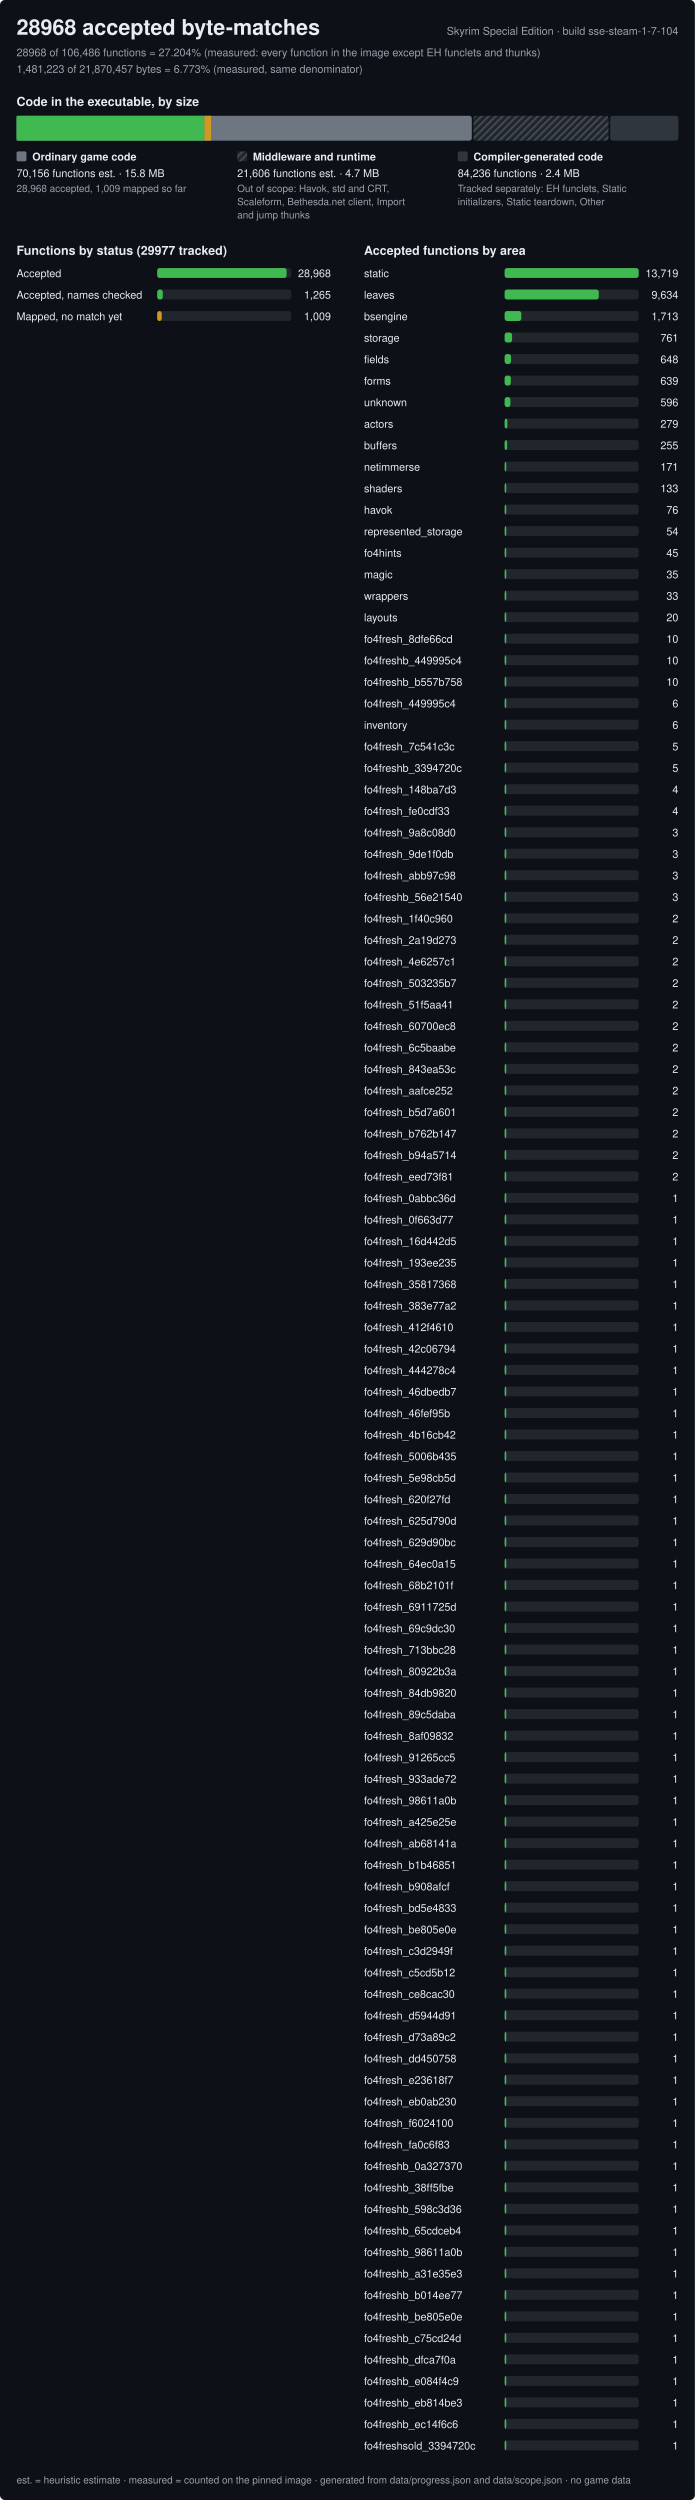
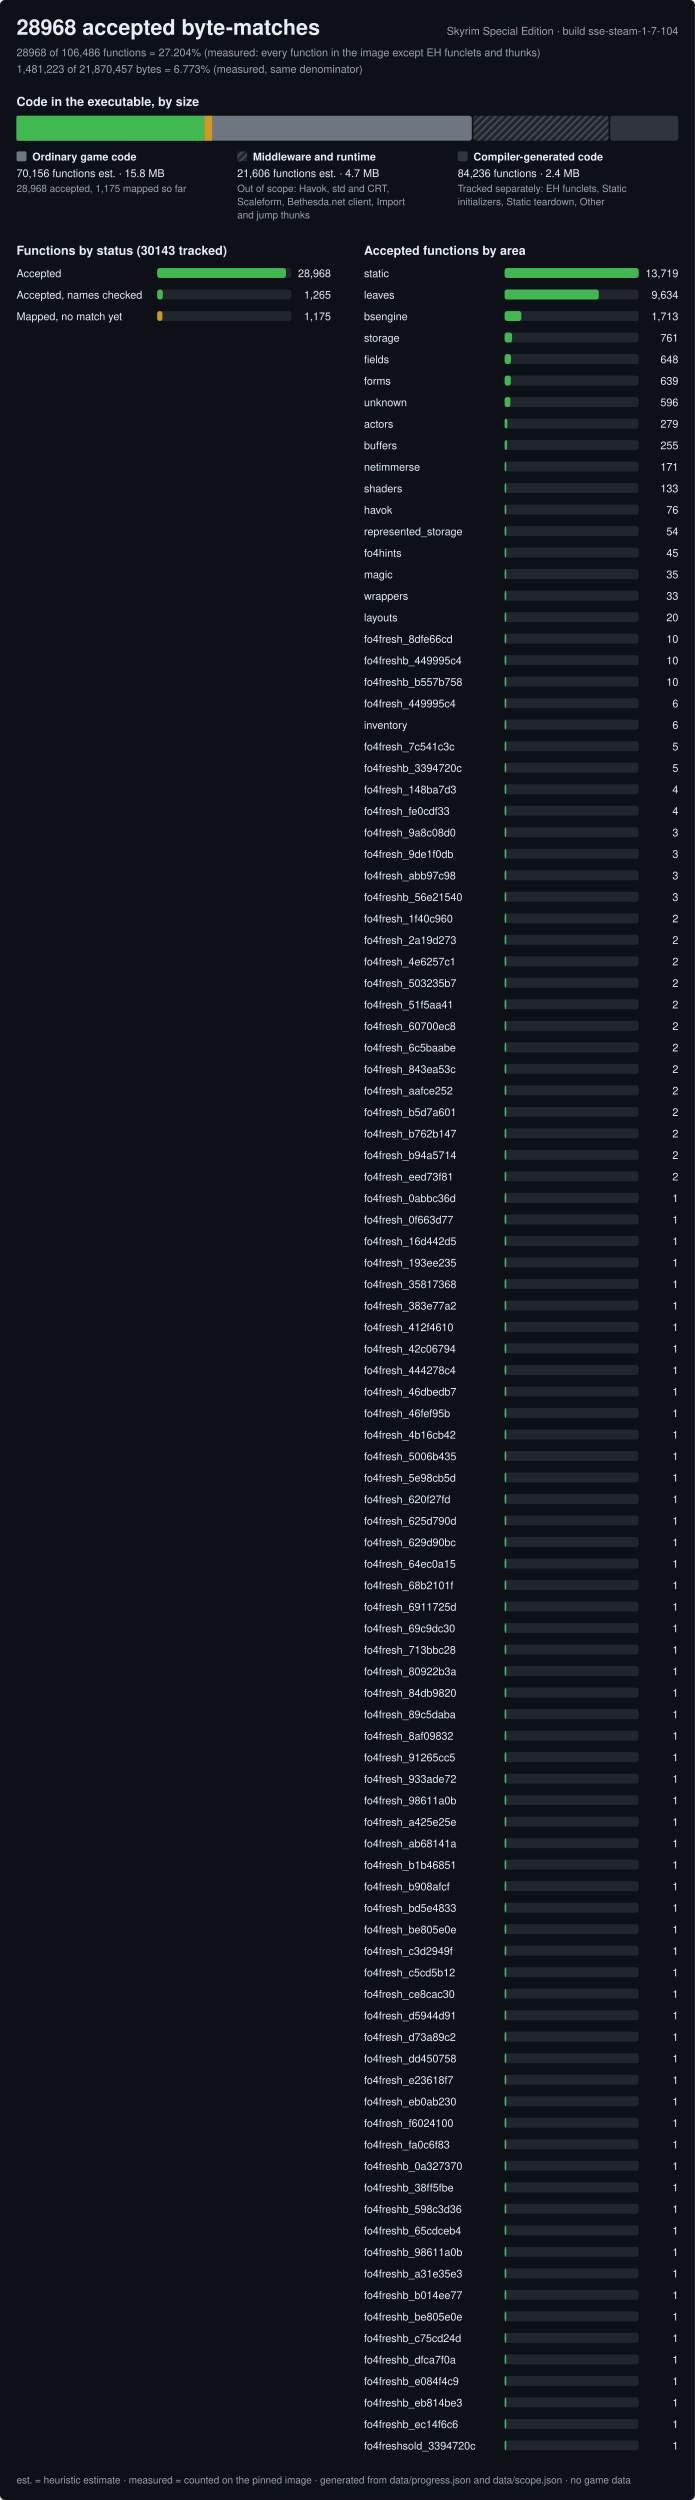
<svg xmlns="http://www.w3.org/2000/svg" width="840" height="3022" viewBox="0 0 840 3022" role="img" aria-label="Progress of the Skyrim Special Edition byte-matching reconstruction, build sse-steam-1-7-104">
  <style>text{font-family:-apple-system,BlinkMacSystemFont,'Segoe UI',Helvetica,Arial,sans-serif;fill:#e6edf3;white-space:pre}.h{font-size:26px;font-weight:600}.st{font-size:15px;font-weight:600}.lb{font-size:13px;font-weight:600}.bl{font-size:12px;font-weight:600;stroke:#0d1117;stroke-width:3px;paint-order:stroke;stroke-linejoin:round}.rl{font-size:13px}.fn{font-size:12px;fill:#9ba3ad}.mu{fill:#9ba3ad}</style>
  <defs>
    <pattern id="hx" width="6" height="6" patternUnits="userSpaceOnUse" patternTransform="rotate(45)">
      <rect width="6" height="6" fill="#21262d" />
      <rect width="2" height="6" fill="#484f58" />
    </pattern>
  </defs>
  <rect width="840" height="3022" rx="6" fill="#0d1117" />
  <text x="20" y="42" class="h">28968 accepted byte-matches</text>
  <text x="820" y="42" class="rl mu" text-anchor="end">Skyrim Special Edition · build sse-steam-1-7-104</text>
  <text x="20" y="68" class="rl mu">28968 of 106,486 functions = 27.204% (measured: every function in the image except EH funclets and thunks)</text>
  <text x="20" y="88" class="rl mu">1,481,223 of 21,870,457 bytes = 6.773% (measured, same denominator)</text>
  <text x="20" y="128" class="st">Code in the executable, by size</text>
  <rect x="20" y="140" width="550.3" height="30" rx="3" fill="#6e7681" />
  <rect x="20" y="140" width="227.2" height="30" fill="#3fb950" />
-   <rect x="247.2" y="140" width="7.9" height="30" fill="#d29922" />
+   <rect x="247.2" y="140" width="9.2" height="30" fill="#d29922" />
  <rect x="572.3" y="140" width="163.3" height="30" rx="3" fill="url(#hx)" />
  <rect x="737.6" y="140" width="82.4" height="30" rx="3" fill="#30363d" />
  <rect x="20" y="183" width="12" height="12" rx="2" fill="#6e7681" />
  <text x="39" y="194" class="lb">Ordinary game code</text>
  <text x="20" y="214" class="rl">70,156 functions est. · 15.8 MB</text>
-   <text x="20" y="232" class="fn">28,968 accepted, 1,009 mapped so far</text>
+   <text x="20" y="232" class="fn">28,968 accepted, 1,175 mapped so far</text>
  <rect x="286.7" y="183" width="12" height="12" rx="2" fill="url(#hx)" />
  <text x="305.7" y="194" class="lb">Middleware and runtime</text>
  <text x="286.7" y="214" class="rl">21,606 functions est. · 4.7 MB</text>
  <text x="286.7" y="232" class="fn">Out of scope: Havok, std and CRT,</text>
  <text x="286.7" y="248" class="fn">Scaleform, Bethesda.net client, Import</text>
  <text x="286.7" y="264" class="fn">and jump thunks</text>
  <rect x="553.3" y="183" width="12" height="12" rx="2" fill="#30363d" />
  <text x="572.3" y="194" class="lb">Compiler-generated code</text>
  <text x="553.3" y="214" class="rl">84,236 functions · 2.4 MB</text>
  <text x="553.3" y="232" class="fn">Tracked separately: EH funclets, Static</text>
  <text x="553.3" y="248" class="fn">initializers, Static teardown, Other</text>
-   <text x="20" y="308" class="st">Functions by status (29977 tracked)</text>
+   <text x="20" y="308" class="st">Functions by status (30143 tracked)</text>
  <text x="20" y="335" class="rl">Accepted</text>
  <rect x="190" y="324" width="162.0" height="12" rx="3" fill="#21262d" />
-   <rect x="190" y="324" width="156.5" height="12" rx="3" fill="#3fb950" />
+   <rect x="190" y="324" width="155.7" height="12" rx="3" fill="#3fb950" />
  <text x="400.0" y="335" class="rl" text-anchor="end">28,968</text>
  <text x="20" y="361" class="rl">Accepted, names checked</text>
  <rect x="190" y="350" width="162.0" height="12" rx="3" fill="#21262d" />
  <rect x="190" y="350" width="6.8" height="12" rx="3" fill="#3fb950" />
  <text x="400.0" y="361" class="rl" text-anchor="end">1,265</text>
  <text x="20" y="387" class="rl">Mapped, no match yet</text>
  <rect x="190" y="376" width="162.0" height="12" rx="3" fill="#21262d" />
-   <rect x="190" y="376" width="5.5" height="12" rx="3" fill="#d29922" />
-   <text x="400.0" y="387" class="rl" text-anchor="end">1,009</text>
+   <rect x="190" y="376" width="6.3" height="12" rx="3" fill="#d29922" />
+   <text x="400.0" y="387" class="rl" text-anchor="end">1,175</text>
  <text x="440.0" y="308" class="st">Accepted functions by area</text>
  <text x="440.0" y="335" class="rl">static</text>
  <rect x="610.0" y="324" width="162.0" height="12" rx="3" fill="#21262d" />
  <rect x="610.0" y="324" width="162" height="12" rx="3" fill="#3fb950" />
  <text x="820.0" y="335" class="rl" text-anchor="end">13,719</text>
  <text x="440.0" y="361" class="rl">leaves</text>
  <rect x="610.0" y="350" width="162.0" height="12" rx="3" fill="#21262d" />
  <rect x="610.0" y="350" width="113.8" height="12" rx="3" fill="#3fb950" />
  <text x="820.0" y="361" class="rl" text-anchor="end">9,634</text>
  <text x="440.0" y="387" class="rl">bsengine</text>
  <rect x="610.0" y="376" width="162.0" height="12" rx="3" fill="#21262d" />
  <rect x="610.0" y="376" width="20.2" height="12" rx="3" fill="#3fb950" />
  <text x="820.0" y="387" class="rl" text-anchor="end">1,713</text>
  <text x="440.0" y="413" class="rl">storage</text>
  <rect x="610.0" y="402" width="162.0" height="12" rx="3" fill="#21262d" />
  <rect x="610.0" y="402" width="9" height="12" rx="3" fill="#3fb950" />
  <text x="820.0" y="413" class="rl" text-anchor="end">761</text>
  <text x="440.0" y="439" class="rl">fields</text>
  <rect x="610.0" y="428" width="162.0" height="12" rx="3" fill="#21262d" />
  <rect x="610.0" y="428" width="7.7" height="12" rx="3" fill="#3fb950" />
  <text x="820.0" y="439" class="rl" text-anchor="end">648</text>
  <text x="440.0" y="465" class="rl">forms</text>
  <rect x="610.0" y="454" width="162.0" height="12" rx="3" fill="#21262d" />
  <rect x="610.0" y="454" width="7.5" height="12" rx="3" fill="#3fb950" />
  <text x="820.0" y="465" class="rl" text-anchor="end">639</text>
  <text x="440.0" y="491" class="rl">unknown</text>
  <rect x="610.0" y="480" width="162.0" height="12" rx="3" fill="#21262d" />
  <rect x="610.0" y="480" width="7" height="12" rx="3" fill="#3fb950" />
  <text x="820.0" y="491" class="rl" text-anchor="end">596</text>
  <text x="440.0" y="517" class="rl">actors</text>
  <rect x="610.0" y="506" width="162.0" height="12" rx="3" fill="#21262d" />
  <rect x="610.0" y="506" width="3.3" height="12" rx="3" fill="#3fb950" />
  <text x="820.0" y="517" class="rl" text-anchor="end">279</text>
  <text x="440.0" y="543" class="rl">buffers</text>
  <rect x="610.0" y="532" width="162.0" height="12" rx="3" fill="#21262d" />
  <rect x="610.0" y="532" width="3" height="12" rx="3" fill="#3fb950" />
  <text x="820.0" y="543" class="rl" text-anchor="end">255</text>
  <text x="440.0" y="569" class="rl">netimmerse</text>
  <rect x="610.0" y="558" width="162.0" height="12" rx="3" fill="#21262d" />
  <rect x="610.0" y="558" width="2" height="12" rx="3" fill="#3fb950" />
  <text x="820.0" y="569" class="rl" text-anchor="end">171</text>
  <text x="440.0" y="595" class="rl">shaders</text>
  <rect x="610.0" y="584" width="162.0" height="12" rx="3" fill="#21262d" />
  <rect x="610.0" y="584" width="2" height="12" rx="3" fill="#3fb950" />
  <text x="820.0" y="595" class="rl" text-anchor="end">133</text>
  <text x="440.0" y="621" class="rl">havok</text>
  <rect x="610.0" y="610" width="162.0" height="12" rx="3" fill="#21262d" />
  <rect x="610.0" y="610" width="2" height="12" rx="3" fill="#3fb950" />
  <text x="820.0" y="621" class="rl" text-anchor="end">76</text>
  <text x="440.0" y="647" class="rl">represented_storage</text>
  <rect x="610.0" y="636" width="162.0" height="12" rx="3" fill="#21262d" />
  <rect x="610.0" y="636" width="2" height="12" rx="3" fill="#3fb950" />
  <text x="820.0" y="647" class="rl" text-anchor="end">54</text>
  <text x="440.0" y="673" class="rl">fo4hints</text>
  <rect x="610.0" y="662" width="162.0" height="12" rx="3" fill="#21262d" />
  <rect x="610.0" y="662" width="2" height="12" rx="3" fill="#3fb950" />
  <text x="820.0" y="673" class="rl" text-anchor="end">45</text>
  <text x="440.0" y="699" class="rl">magic</text>
  <rect x="610.0" y="688" width="162.0" height="12" rx="3" fill="#21262d" />
  <rect x="610.0" y="688" width="2" height="12" rx="3" fill="#3fb950" />
  <text x="820.0" y="699" class="rl" text-anchor="end">35</text>
  <text x="440.0" y="725" class="rl">wrappers</text>
  <rect x="610.0" y="714" width="162.0" height="12" rx="3" fill="#21262d" />
  <rect x="610.0" y="714" width="2" height="12" rx="3" fill="#3fb950" />
  <text x="820.0" y="725" class="rl" text-anchor="end">33</text>
  <text x="440.0" y="751" class="rl">layouts</text>
  <rect x="610.0" y="740" width="162.0" height="12" rx="3" fill="#21262d" />
  <rect x="610.0" y="740" width="2" height="12" rx="3" fill="#3fb950" />
  <text x="820.0" y="751" class="rl" text-anchor="end">20</text>
  <text x="440.0" y="777" class="rl">fo4fresh_8dfe66cd</text>
  <rect x="610.0" y="766" width="162.0" height="12" rx="3" fill="#21262d" />
  <rect x="610.0" y="766" width="2" height="12" rx="3" fill="#3fb950" />
  <text x="820.0" y="777" class="rl" text-anchor="end">10</text>
  <text x="440.0" y="803" class="rl">fo4freshb_449995c4</text>
  <rect x="610.0" y="792" width="162.0" height="12" rx="3" fill="#21262d" />
  <rect x="610.0" y="792" width="2" height="12" rx="3" fill="#3fb950" />
  <text x="820.0" y="803" class="rl" text-anchor="end">10</text>
  <text x="440.0" y="829" class="rl">fo4freshb_b557b758</text>
  <rect x="610.0" y="818" width="162.0" height="12" rx="3" fill="#21262d" />
  <rect x="610.0" y="818" width="2" height="12" rx="3" fill="#3fb950" />
  <text x="820.0" y="829" class="rl" text-anchor="end">10</text>
  <text x="440.0" y="855" class="rl">fo4fresh_449995c4</text>
  <rect x="610.0" y="844" width="162.0" height="12" rx="3" fill="#21262d" />
  <rect x="610.0" y="844" width="2" height="12" rx="3" fill="#3fb950" />
  <text x="820.0" y="855" class="rl" text-anchor="end">6</text>
  <text x="440.0" y="881" class="rl">inventory</text>
  <rect x="610.0" y="870" width="162.0" height="12" rx="3" fill="#21262d" />
  <rect x="610.0" y="870" width="2" height="12" rx="3" fill="#3fb950" />
  <text x="820.0" y="881" class="rl" text-anchor="end">6</text>
  <text x="440.0" y="907" class="rl">fo4fresh_7c541c3c</text>
  <rect x="610.0" y="896" width="162.0" height="12" rx="3" fill="#21262d" />
  <rect x="610.0" y="896" width="2" height="12" rx="3" fill="#3fb950" />
  <text x="820.0" y="907" class="rl" text-anchor="end">5</text>
  <text x="440.0" y="933" class="rl">fo4freshb_3394720c</text>
  <rect x="610.0" y="922" width="162.0" height="12" rx="3" fill="#21262d" />
  <rect x="610.0" y="922" width="2" height="12" rx="3" fill="#3fb950" />
  <text x="820.0" y="933" class="rl" text-anchor="end">5</text>
  <text x="440.0" y="959" class="rl">fo4fresh_148ba7d3</text>
  <rect x="610.0" y="948" width="162.0" height="12" rx="3" fill="#21262d" />
  <rect x="610.0" y="948" width="2" height="12" rx="3" fill="#3fb950" />
  <text x="820.0" y="959" class="rl" text-anchor="end">4</text>
  <text x="440.0" y="985" class="rl">fo4fresh_fe0cdf33</text>
  <rect x="610.0" y="974" width="162.0" height="12" rx="3" fill="#21262d" />
  <rect x="610.0" y="974" width="2" height="12" rx="3" fill="#3fb950" />
  <text x="820.0" y="985" class="rl" text-anchor="end">4</text>
  <text x="440.0" y="1011" class="rl">fo4fresh_9a8c08d0</text>
  <rect x="610.0" y="1000" width="162.0" height="12" rx="3" fill="#21262d" />
  <rect x="610.0" y="1000" width="2" height="12" rx="3" fill="#3fb950" />
  <text x="820.0" y="1011" class="rl" text-anchor="end">3</text>
  <text x="440.0" y="1037" class="rl">fo4fresh_9de1f0db</text>
  <rect x="610.0" y="1026" width="162.0" height="12" rx="3" fill="#21262d" />
  <rect x="610.0" y="1026" width="2" height="12" rx="3" fill="#3fb950" />
  <text x="820.0" y="1037" class="rl" text-anchor="end">3</text>
  <text x="440.0" y="1063" class="rl">fo4fresh_abb97c98</text>
  <rect x="610.0" y="1052" width="162.0" height="12" rx="3" fill="#21262d" />
  <rect x="610.0" y="1052" width="2" height="12" rx="3" fill="#3fb950" />
  <text x="820.0" y="1063" class="rl" text-anchor="end">3</text>
  <text x="440.0" y="1089" class="rl">fo4freshb_56e21540</text>
  <rect x="610.0" y="1078" width="162.0" height="12" rx="3" fill="#21262d" />
  <rect x="610.0" y="1078" width="2" height="12" rx="3" fill="#3fb950" />
  <text x="820.0" y="1089" class="rl" text-anchor="end">3</text>
  <text x="440.0" y="1115" class="rl">fo4fresh_1f40c960</text>
  <rect x="610.0" y="1104" width="162.0" height="12" rx="3" fill="#21262d" />
  <rect x="610.0" y="1104" width="2" height="12" rx="3" fill="#3fb950" />
  <text x="820.0" y="1115" class="rl" text-anchor="end">2</text>
  <text x="440.0" y="1141" class="rl">fo4fresh_2a19d273</text>
  <rect x="610.0" y="1130" width="162.0" height="12" rx="3" fill="#21262d" />
  <rect x="610.0" y="1130" width="2" height="12" rx="3" fill="#3fb950" />
  <text x="820.0" y="1141" class="rl" text-anchor="end">2</text>
  <text x="440.0" y="1167" class="rl">fo4fresh_4e6257c1</text>
  <rect x="610.0" y="1156" width="162.0" height="12" rx="3" fill="#21262d" />
  <rect x="610.0" y="1156" width="2" height="12" rx="3" fill="#3fb950" />
  <text x="820.0" y="1167" class="rl" text-anchor="end">2</text>
  <text x="440.0" y="1193" class="rl">fo4fresh_503235b7</text>
  <rect x="610.0" y="1182" width="162.0" height="12" rx="3" fill="#21262d" />
  <rect x="610.0" y="1182" width="2" height="12" rx="3" fill="#3fb950" />
  <text x="820.0" y="1193" class="rl" text-anchor="end">2</text>
  <text x="440.0" y="1219" class="rl">fo4fresh_51f5aa41</text>
  <rect x="610.0" y="1208" width="162.0" height="12" rx="3" fill="#21262d" />
  <rect x="610.0" y="1208" width="2" height="12" rx="3" fill="#3fb950" />
  <text x="820.0" y="1219" class="rl" text-anchor="end">2</text>
  <text x="440.0" y="1245" class="rl">fo4fresh_60700ec8</text>
  <rect x="610.0" y="1234" width="162.0" height="12" rx="3" fill="#21262d" />
  <rect x="610.0" y="1234" width="2" height="12" rx="3" fill="#3fb950" />
  <text x="820.0" y="1245" class="rl" text-anchor="end">2</text>
  <text x="440.0" y="1271" class="rl">fo4fresh_6c5baabe</text>
  <rect x="610.0" y="1260" width="162.0" height="12" rx="3" fill="#21262d" />
  <rect x="610.0" y="1260" width="2" height="12" rx="3" fill="#3fb950" />
  <text x="820.0" y="1271" class="rl" text-anchor="end">2</text>
  <text x="440.0" y="1297" class="rl">fo4fresh_843ea53c</text>
  <rect x="610.0" y="1286" width="162.0" height="12" rx="3" fill="#21262d" />
  <rect x="610.0" y="1286" width="2" height="12" rx="3" fill="#3fb950" />
  <text x="820.0" y="1297" class="rl" text-anchor="end">2</text>
  <text x="440.0" y="1323" class="rl">fo4fresh_aafce252</text>
  <rect x="610.0" y="1312" width="162.0" height="12" rx="3" fill="#21262d" />
  <rect x="610.0" y="1312" width="2" height="12" rx="3" fill="#3fb950" />
  <text x="820.0" y="1323" class="rl" text-anchor="end">2</text>
  <text x="440.0" y="1349" class="rl">fo4fresh_b5d7a601</text>
  <rect x="610.0" y="1338" width="162.0" height="12" rx="3" fill="#21262d" />
  <rect x="610.0" y="1338" width="2" height="12" rx="3" fill="#3fb950" />
  <text x="820.0" y="1349" class="rl" text-anchor="end">2</text>
  <text x="440.0" y="1375" class="rl">fo4fresh_b762b147</text>
  <rect x="610.0" y="1364" width="162.0" height="12" rx="3" fill="#21262d" />
  <rect x="610.0" y="1364" width="2" height="12" rx="3" fill="#3fb950" />
  <text x="820.0" y="1375" class="rl" text-anchor="end">2</text>
  <text x="440.0" y="1401" class="rl">fo4fresh_b94a5714</text>
  <rect x="610.0" y="1390" width="162.0" height="12" rx="3" fill="#21262d" />
  <rect x="610.0" y="1390" width="2" height="12" rx="3" fill="#3fb950" />
  <text x="820.0" y="1401" class="rl" text-anchor="end">2</text>
  <text x="440.0" y="1427" class="rl">fo4fresh_eed73f81</text>
  <rect x="610.0" y="1416" width="162.0" height="12" rx="3" fill="#21262d" />
  <rect x="610.0" y="1416" width="2" height="12" rx="3" fill="#3fb950" />
  <text x="820.0" y="1427" class="rl" text-anchor="end">2</text>
  <text x="440.0" y="1453" class="rl">fo4fresh_0abbc36d</text>
  <rect x="610.0" y="1442" width="162.0" height="12" rx="3" fill="#21262d" />
  <rect x="610.0" y="1442" width="2" height="12" rx="3" fill="#3fb950" />
  <text x="820.0" y="1453" class="rl" text-anchor="end">1</text>
  <text x="440.0" y="1479" class="rl">fo4fresh_0f663d77</text>
  <rect x="610.0" y="1468" width="162.0" height="12" rx="3" fill="#21262d" />
  <rect x="610.0" y="1468" width="2" height="12" rx="3" fill="#3fb950" />
  <text x="820.0" y="1479" class="rl" text-anchor="end">1</text>
  <text x="440.0" y="1505" class="rl">fo4fresh_16d442d5</text>
  <rect x="610.0" y="1494" width="162.0" height="12" rx="3" fill="#21262d" />
  <rect x="610.0" y="1494" width="2" height="12" rx="3" fill="#3fb950" />
  <text x="820.0" y="1505" class="rl" text-anchor="end">1</text>
  <text x="440.0" y="1531" class="rl">fo4fresh_193ee235</text>
  <rect x="610.0" y="1520" width="162.0" height="12" rx="3" fill="#21262d" />
  <rect x="610.0" y="1520" width="2" height="12" rx="3" fill="#3fb950" />
  <text x="820.0" y="1531" class="rl" text-anchor="end">1</text>
  <text x="440.0" y="1557" class="rl">fo4fresh_35817368</text>
  <rect x="610.0" y="1546" width="162.0" height="12" rx="3" fill="#21262d" />
  <rect x="610.0" y="1546" width="2" height="12" rx="3" fill="#3fb950" />
  <text x="820.0" y="1557" class="rl" text-anchor="end">1</text>
  <text x="440.0" y="1583" class="rl">fo4fresh_383e77a2</text>
  <rect x="610.0" y="1572" width="162.0" height="12" rx="3" fill="#21262d" />
  <rect x="610.0" y="1572" width="2" height="12" rx="3" fill="#3fb950" />
  <text x="820.0" y="1583" class="rl" text-anchor="end">1</text>
  <text x="440.0" y="1609" class="rl">fo4fresh_412f4610</text>
  <rect x="610.0" y="1598" width="162.0" height="12" rx="3" fill="#21262d" />
  <rect x="610.0" y="1598" width="2" height="12" rx="3" fill="#3fb950" />
  <text x="820.0" y="1609" class="rl" text-anchor="end">1</text>
  <text x="440.0" y="1635" class="rl">fo4fresh_42c06794</text>
  <rect x="610.0" y="1624" width="162.0" height="12" rx="3" fill="#21262d" />
  <rect x="610.0" y="1624" width="2" height="12" rx="3" fill="#3fb950" />
  <text x="820.0" y="1635" class="rl" text-anchor="end">1</text>
  <text x="440.0" y="1661" class="rl">fo4fresh_444278c4</text>
  <rect x="610.0" y="1650" width="162.0" height="12" rx="3" fill="#21262d" />
  <rect x="610.0" y="1650" width="2" height="12" rx="3" fill="#3fb950" />
  <text x="820.0" y="1661" class="rl" text-anchor="end">1</text>
  <text x="440.0" y="1687" class="rl">fo4fresh_46dbedb7</text>
  <rect x="610.0" y="1676" width="162.0" height="12" rx="3" fill="#21262d" />
  <rect x="610.0" y="1676" width="2" height="12" rx="3" fill="#3fb950" />
  <text x="820.0" y="1687" class="rl" text-anchor="end">1</text>
  <text x="440.0" y="1713" class="rl">fo4fresh_46fef95b</text>
  <rect x="610.0" y="1702" width="162.0" height="12" rx="3" fill="#21262d" />
  <rect x="610.0" y="1702" width="2" height="12" rx="3" fill="#3fb950" />
  <text x="820.0" y="1713" class="rl" text-anchor="end">1</text>
  <text x="440.0" y="1739" class="rl">fo4fresh_4b16cb42</text>
  <rect x="610.0" y="1728" width="162.0" height="12" rx="3" fill="#21262d" />
  <rect x="610.0" y="1728" width="2" height="12" rx="3" fill="#3fb950" />
  <text x="820.0" y="1739" class="rl" text-anchor="end">1</text>
  <text x="440.0" y="1765" class="rl">fo4fresh_5006b435</text>
  <rect x="610.0" y="1754" width="162.0" height="12" rx="3" fill="#21262d" />
  <rect x="610.0" y="1754" width="2" height="12" rx="3" fill="#3fb950" />
  <text x="820.0" y="1765" class="rl" text-anchor="end">1</text>
  <text x="440.0" y="1791" class="rl">fo4fresh_5e98cb5d</text>
  <rect x="610.0" y="1780" width="162.0" height="12" rx="3" fill="#21262d" />
  <rect x="610.0" y="1780" width="2" height="12" rx="3" fill="#3fb950" />
  <text x="820.0" y="1791" class="rl" text-anchor="end">1</text>
  <text x="440.0" y="1817" class="rl">fo4fresh_620f27fd</text>
  <rect x="610.0" y="1806" width="162.0" height="12" rx="3" fill="#21262d" />
  <rect x="610.0" y="1806" width="2" height="12" rx="3" fill="#3fb950" />
  <text x="820.0" y="1817" class="rl" text-anchor="end">1</text>
  <text x="440.0" y="1843" class="rl">fo4fresh_625d790d</text>
  <rect x="610.0" y="1832" width="162.0" height="12" rx="3" fill="#21262d" />
  <rect x="610.0" y="1832" width="2" height="12" rx="3" fill="#3fb950" />
  <text x="820.0" y="1843" class="rl" text-anchor="end">1</text>
  <text x="440.0" y="1869" class="rl">fo4fresh_629d90bc</text>
  <rect x="610.0" y="1858" width="162.0" height="12" rx="3" fill="#21262d" />
  <rect x="610.0" y="1858" width="2" height="12" rx="3" fill="#3fb950" />
  <text x="820.0" y="1869" class="rl" text-anchor="end">1</text>
  <text x="440.0" y="1895" class="rl">fo4fresh_64ec0a15</text>
  <rect x="610.0" y="1884" width="162.0" height="12" rx="3" fill="#21262d" />
  <rect x="610.0" y="1884" width="2" height="12" rx="3" fill="#3fb950" />
  <text x="820.0" y="1895" class="rl" text-anchor="end">1</text>
  <text x="440.0" y="1921" class="rl">fo4fresh_68b2101f</text>
  <rect x="610.0" y="1910" width="162.0" height="12" rx="3" fill="#21262d" />
  <rect x="610.0" y="1910" width="2" height="12" rx="3" fill="#3fb950" />
  <text x="820.0" y="1921" class="rl" text-anchor="end">1</text>
  <text x="440.0" y="1947" class="rl">fo4fresh_6911725d</text>
  <rect x="610.0" y="1936" width="162.0" height="12" rx="3" fill="#21262d" />
  <rect x="610.0" y="1936" width="2" height="12" rx="3" fill="#3fb950" />
  <text x="820.0" y="1947" class="rl" text-anchor="end">1</text>
  <text x="440.0" y="1973" class="rl">fo4fresh_69c9dc30</text>
  <rect x="610.0" y="1962" width="162.0" height="12" rx="3" fill="#21262d" />
  <rect x="610.0" y="1962" width="2" height="12" rx="3" fill="#3fb950" />
  <text x="820.0" y="1973" class="rl" text-anchor="end">1</text>
  <text x="440.0" y="1999" class="rl">fo4fresh_713bbc28</text>
  <rect x="610.0" y="1988" width="162.0" height="12" rx="3" fill="#21262d" />
  <rect x="610.0" y="1988" width="2" height="12" rx="3" fill="#3fb950" />
  <text x="820.0" y="1999" class="rl" text-anchor="end">1</text>
  <text x="440.0" y="2025" class="rl">fo4fresh_80922b3a</text>
  <rect x="610.0" y="2014" width="162.0" height="12" rx="3" fill="#21262d" />
  <rect x="610.0" y="2014" width="2" height="12" rx="3" fill="#3fb950" />
  <text x="820.0" y="2025" class="rl" text-anchor="end">1</text>
  <text x="440.0" y="2051" class="rl">fo4fresh_84db9820</text>
  <rect x="610.0" y="2040" width="162.0" height="12" rx="3" fill="#21262d" />
  <rect x="610.0" y="2040" width="2" height="12" rx="3" fill="#3fb950" />
  <text x="820.0" y="2051" class="rl" text-anchor="end">1</text>
  <text x="440.0" y="2077" class="rl">fo4fresh_89c5daba</text>
  <rect x="610.0" y="2066" width="162.0" height="12" rx="3" fill="#21262d" />
  <rect x="610.0" y="2066" width="2" height="12" rx="3" fill="#3fb950" />
  <text x="820.0" y="2077" class="rl" text-anchor="end">1</text>
  <text x="440.0" y="2103" class="rl">fo4fresh_8af09832</text>
  <rect x="610.0" y="2092" width="162.0" height="12" rx="3" fill="#21262d" />
  <rect x="610.0" y="2092" width="2" height="12" rx="3" fill="#3fb950" />
  <text x="820.0" y="2103" class="rl" text-anchor="end">1</text>
  <text x="440.0" y="2129" class="rl">fo4fresh_91265cc5</text>
  <rect x="610.0" y="2118" width="162.0" height="12" rx="3" fill="#21262d" />
  <rect x="610.0" y="2118" width="2" height="12" rx="3" fill="#3fb950" />
  <text x="820.0" y="2129" class="rl" text-anchor="end">1</text>
  <text x="440.0" y="2155" class="rl">fo4fresh_933ade72</text>
  <rect x="610.0" y="2144" width="162.0" height="12" rx="3" fill="#21262d" />
  <rect x="610.0" y="2144" width="2" height="12" rx="3" fill="#3fb950" />
  <text x="820.0" y="2155" class="rl" text-anchor="end">1</text>
  <text x="440.0" y="2181" class="rl">fo4fresh_98611a0b</text>
  <rect x="610.0" y="2170" width="162.0" height="12" rx="3" fill="#21262d" />
  <rect x="610.0" y="2170" width="2" height="12" rx="3" fill="#3fb950" />
  <text x="820.0" y="2181" class="rl" text-anchor="end">1</text>
  <text x="440.0" y="2207" class="rl">fo4fresh_a425e25e</text>
  <rect x="610.0" y="2196" width="162.0" height="12" rx="3" fill="#21262d" />
  <rect x="610.0" y="2196" width="2" height="12" rx="3" fill="#3fb950" />
  <text x="820.0" y="2207" class="rl" text-anchor="end">1</text>
  <text x="440.0" y="2233" class="rl">fo4fresh_ab68141a</text>
  <rect x="610.0" y="2222" width="162.0" height="12" rx="3" fill="#21262d" />
  <rect x="610.0" y="2222" width="2" height="12" rx="3" fill="#3fb950" />
  <text x="820.0" y="2233" class="rl" text-anchor="end">1</text>
  <text x="440.0" y="2259" class="rl">fo4fresh_b1b46851</text>
  <rect x="610.0" y="2248" width="162.0" height="12" rx="3" fill="#21262d" />
  <rect x="610.0" y="2248" width="2" height="12" rx="3" fill="#3fb950" />
  <text x="820.0" y="2259" class="rl" text-anchor="end">1</text>
  <text x="440.0" y="2285" class="rl">fo4fresh_b908afcf</text>
  <rect x="610.0" y="2274" width="162.0" height="12" rx="3" fill="#21262d" />
  <rect x="610.0" y="2274" width="2" height="12" rx="3" fill="#3fb950" />
  <text x="820.0" y="2285" class="rl" text-anchor="end">1</text>
  <text x="440.0" y="2311" class="rl">fo4fresh_bd5e4833</text>
  <rect x="610.0" y="2300" width="162.0" height="12" rx="3" fill="#21262d" />
  <rect x="610.0" y="2300" width="2" height="12" rx="3" fill="#3fb950" />
  <text x="820.0" y="2311" class="rl" text-anchor="end">1</text>
  <text x="440.0" y="2337" class="rl">fo4fresh_be805e0e</text>
  <rect x="610.0" y="2326" width="162.0" height="12" rx="3" fill="#21262d" />
  <rect x="610.0" y="2326" width="2" height="12" rx="3" fill="#3fb950" />
  <text x="820.0" y="2337" class="rl" text-anchor="end">1</text>
  <text x="440.0" y="2363" class="rl">fo4fresh_c3d2949f</text>
  <rect x="610.0" y="2352" width="162.0" height="12" rx="3" fill="#21262d" />
  <rect x="610.0" y="2352" width="2" height="12" rx="3" fill="#3fb950" />
  <text x="820.0" y="2363" class="rl" text-anchor="end">1</text>
  <text x="440.0" y="2389" class="rl">fo4fresh_c5cd5b12</text>
  <rect x="610.0" y="2378" width="162.0" height="12" rx="3" fill="#21262d" />
  <rect x="610.0" y="2378" width="2" height="12" rx="3" fill="#3fb950" />
  <text x="820.0" y="2389" class="rl" text-anchor="end">1</text>
  <text x="440.0" y="2415" class="rl">fo4fresh_ce8cac30</text>
  <rect x="610.0" y="2404" width="162.0" height="12" rx="3" fill="#21262d" />
  <rect x="610.0" y="2404" width="2" height="12" rx="3" fill="#3fb950" />
  <text x="820.0" y="2415" class="rl" text-anchor="end">1</text>
  <text x="440.0" y="2441" class="rl">fo4fresh_d5944d91</text>
  <rect x="610.0" y="2430" width="162.0" height="12" rx="3" fill="#21262d" />
  <rect x="610.0" y="2430" width="2" height="12" rx="3" fill="#3fb950" />
  <text x="820.0" y="2441" class="rl" text-anchor="end">1</text>
  <text x="440.0" y="2467" class="rl">fo4fresh_d73a89c2</text>
  <rect x="610.0" y="2456" width="162.0" height="12" rx="3" fill="#21262d" />
  <rect x="610.0" y="2456" width="2" height="12" rx="3" fill="#3fb950" />
  <text x="820.0" y="2467" class="rl" text-anchor="end">1</text>
  <text x="440.0" y="2493" class="rl">fo4fresh_dd450758</text>
  <rect x="610.0" y="2482" width="162.0" height="12" rx="3" fill="#21262d" />
  <rect x="610.0" y="2482" width="2" height="12" rx="3" fill="#3fb950" />
  <text x="820.0" y="2493" class="rl" text-anchor="end">1</text>
  <text x="440.0" y="2519" class="rl">fo4fresh_e23618f7</text>
  <rect x="610.0" y="2508" width="162.0" height="12" rx="3" fill="#21262d" />
  <rect x="610.0" y="2508" width="2" height="12" rx="3" fill="#3fb950" />
  <text x="820.0" y="2519" class="rl" text-anchor="end">1</text>
  <text x="440.0" y="2545" class="rl">fo4fresh_eb0ab230</text>
  <rect x="610.0" y="2534" width="162.0" height="12" rx="3" fill="#21262d" />
  <rect x="610.0" y="2534" width="2" height="12" rx="3" fill="#3fb950" />
  <text x="820.0" y="2545" class="rl" text-anchor="end">1</text>
  <text x="440.0" y="2571" class="rl">fo4fresh_f6024100</text>
  <rect x="610.0" y="2560" width="162.0" height="12" rx="3" fill="#21262d" />
  <rect x="610.0" y="2560" width="2" height="12" rx="3" fill="#3fb950" />
  <text x="820.0" y="2571" class="rl" text-anchor="end">1</text>
  <text x="440.0" y="2597" class="rl">fo4fresh_fa0c6f83</text>
  <rect x="610.0" y="2586" width="162.0" height="12" rx="3" fill="#21262d" />
  <rect x="610.0" y="2586" width="2" height="12" rx="3" fill="#3fb950" />
  <text x="820.0" y="2597" class="rl" text-anchor="end">1</text>
  <text x="440.0" y="2623" class="rl">fo4freshb_0a327370</text>
  <rect x="610.0" y="2612" width="162.0" height="12" rx="3" fill="#21262d" />
  <rect x="610.0" y="2612" width="2" height="12" rx="3" fill="#3fb950" />
  <text x="820.0" y="2623" class="rl" text-anchor="end">1</text>
  <text x="440.0" y="2649" class="rl">fo4freshb_38ff5fbe</text>
  <rect x="610.0" y="2638" width="162.0" height="12" rx="3" fill="#21262d" />
  <rect x="610.0" y="2638" width="2" height="12" rx="3" fill="#3fb950" />
  <text x="820.0" y="2649" class="rl" text-anchor="end">1</text>
  <text x="440.0" y="2675" class="rl">fo4freshb_598c3d36</text>
  <rect x="610.0" y="2664" width="162.0" height="12" rx="3" fill="#21262d" />
  <rect x="610.0" y="2664" width="2" height="12" rx="3" fill="#3fb950" />
  <text x="820.0" y="2675" class="rl" text-anchor="end">1</text>
  <text x="440.0" y="2701" class="rl">fo4freshb_65cdceb4</text>
  <rect x="610.0" y="2690" width="162.0" height="12" rx="3" fill="#21262d" />
  <rect x="610.0" y="2690" width="2" height="12" rx="3" fill="#3fb950" />
  <text x="820.0" y="2701" class="rl" text-anchor="end">1</text>
  <text x="440.0" y="2727" class="rl">fo4freshb_98611a0b</text>
  <rect x="610.0" y="2716" width="162.0" height="12" rx="3" fill="#21262d" />
  <rect x="610.0" y="2716" width="2" height="12" rx="3" fill="#3fb950" />
  <text x="820.0" y="2727" class="rl" text-anchor="end">1</text>
  <text x="440.0" y="2753" class="rl">fo4freshb_a31e35e3</text>
  <rect x="610.0" y="2742" width="162.0" height="12" rx="3" fill="#21262d" />
  <rect x="610.0" y="2742" width="2" height="12" rx="3" fill="#3fb950" />
  <text x="820.0" y="2753" class="rl" text-anchor="end">1</text>
  <text x="440.0" y="2779" class="rl">fo4freshb_b014ee77</text>
  <rect x="610.0" y="2768" width="162.0" height="12" rx="3" fill="#21262d" />
  <rect x="610.0" y="2768" width="2" height="12" rx="3" fill="#3fb950" />
  <text x="820.0" y="2779" class="rl" text-anchor="end">1</text>
  <text x="440.0" y="2805" class="rl">fo4freshb_be805e0e</text>
  <rect x="610.0" y="2794" width="162.0" height="12" rx="3" fill="#21262d" />
  <rect x="610.0" y="2794" width="2" height="12" rx="3" fill="#3fb950" />
  <text x="820.0" y="2805" class="rl" text-anchor="end">1</text>
  <text x="440.0" y="2831" class="rl">fo4freshb_c75cd24d</text>
  <rect x="610.0" y="2820" width="162.0" height="12" rx="3" fill="#21262d" />
  <rect x="610.0" y="2820" width="2" height="12" rx="3" fill="#3fb950" />
  <text x="820.0" y="2831" class="rl" text-anchor="end">1</text>
  <text x="440.0" y="2857" class="rl">fo4freshb_dfca7f0a</text>
  <rect x="610.0" y="2846" width="162.0" height="12" rx="3" fill="#21262d" />
  <rect x="610.0" y="2846" width="2" height="12" rx="3" fill="#3fb950" />
  <text x="820.0" y="2857" class="rl" text-anchor="end">1</text>
  <text x="440.0" y="2883" class="rl">fo4freshb_e084f4c9</text>
  <rect x="610.0" y="2872" width="162.0" height="12" rx="3" fill="#21262d" />
  <rect x="610.0" y="2872" width="2" height="12" rx="3" fill="#3fb950" />
  <text x="820.0" y="2883" class="rl" text-anchor="end">1</text>
  <text x="440.0" y="2909" class="rl">fo4freshb_eb814be3</text>
  <rect x="610.0" y="2898" width="162.0" height="12" rx="3" fill="#21262d" />
  <rect x="610.0" y="2898" width="2" height="12" rx="3" fill="#3fb950" />
  <text x="820.0" y="2909" class="rl" text-anchor="end">1</text>
  <text x="440.0" y="2935" class="rl">fo4freshb_ec14f6c6</text>
  <rect x="610.0" y="2924" width="162.0" height="12" rx="3" fill="#21262d" />
  <rect x="610.0" y="2924" width="2" height="12" rx="3" fill="#3fb950" />
  <text x="820.0" y="2935" class="rl" text-anchor="end">1</text>
  <text x="440.0" y="2961" class="rl">fo4freshsold_3394720c</text>
  <rect x="610.0" y="2950" width="162.0" height="12" rx="3" fill="#21262d" />
  <rect x="610.0" y="2950" width="2" height="12" rx="3" fill="#3fb950" />
  <text x="820.0" y="2961" class="rl" text-anchor="end">1</text>
  <text x="20" y="3002" class="fn">est. = heuristic estimate · measured = counted on the pinned image · generated from data/progress.json and data/scope.json · no game data</text>
</svg>
